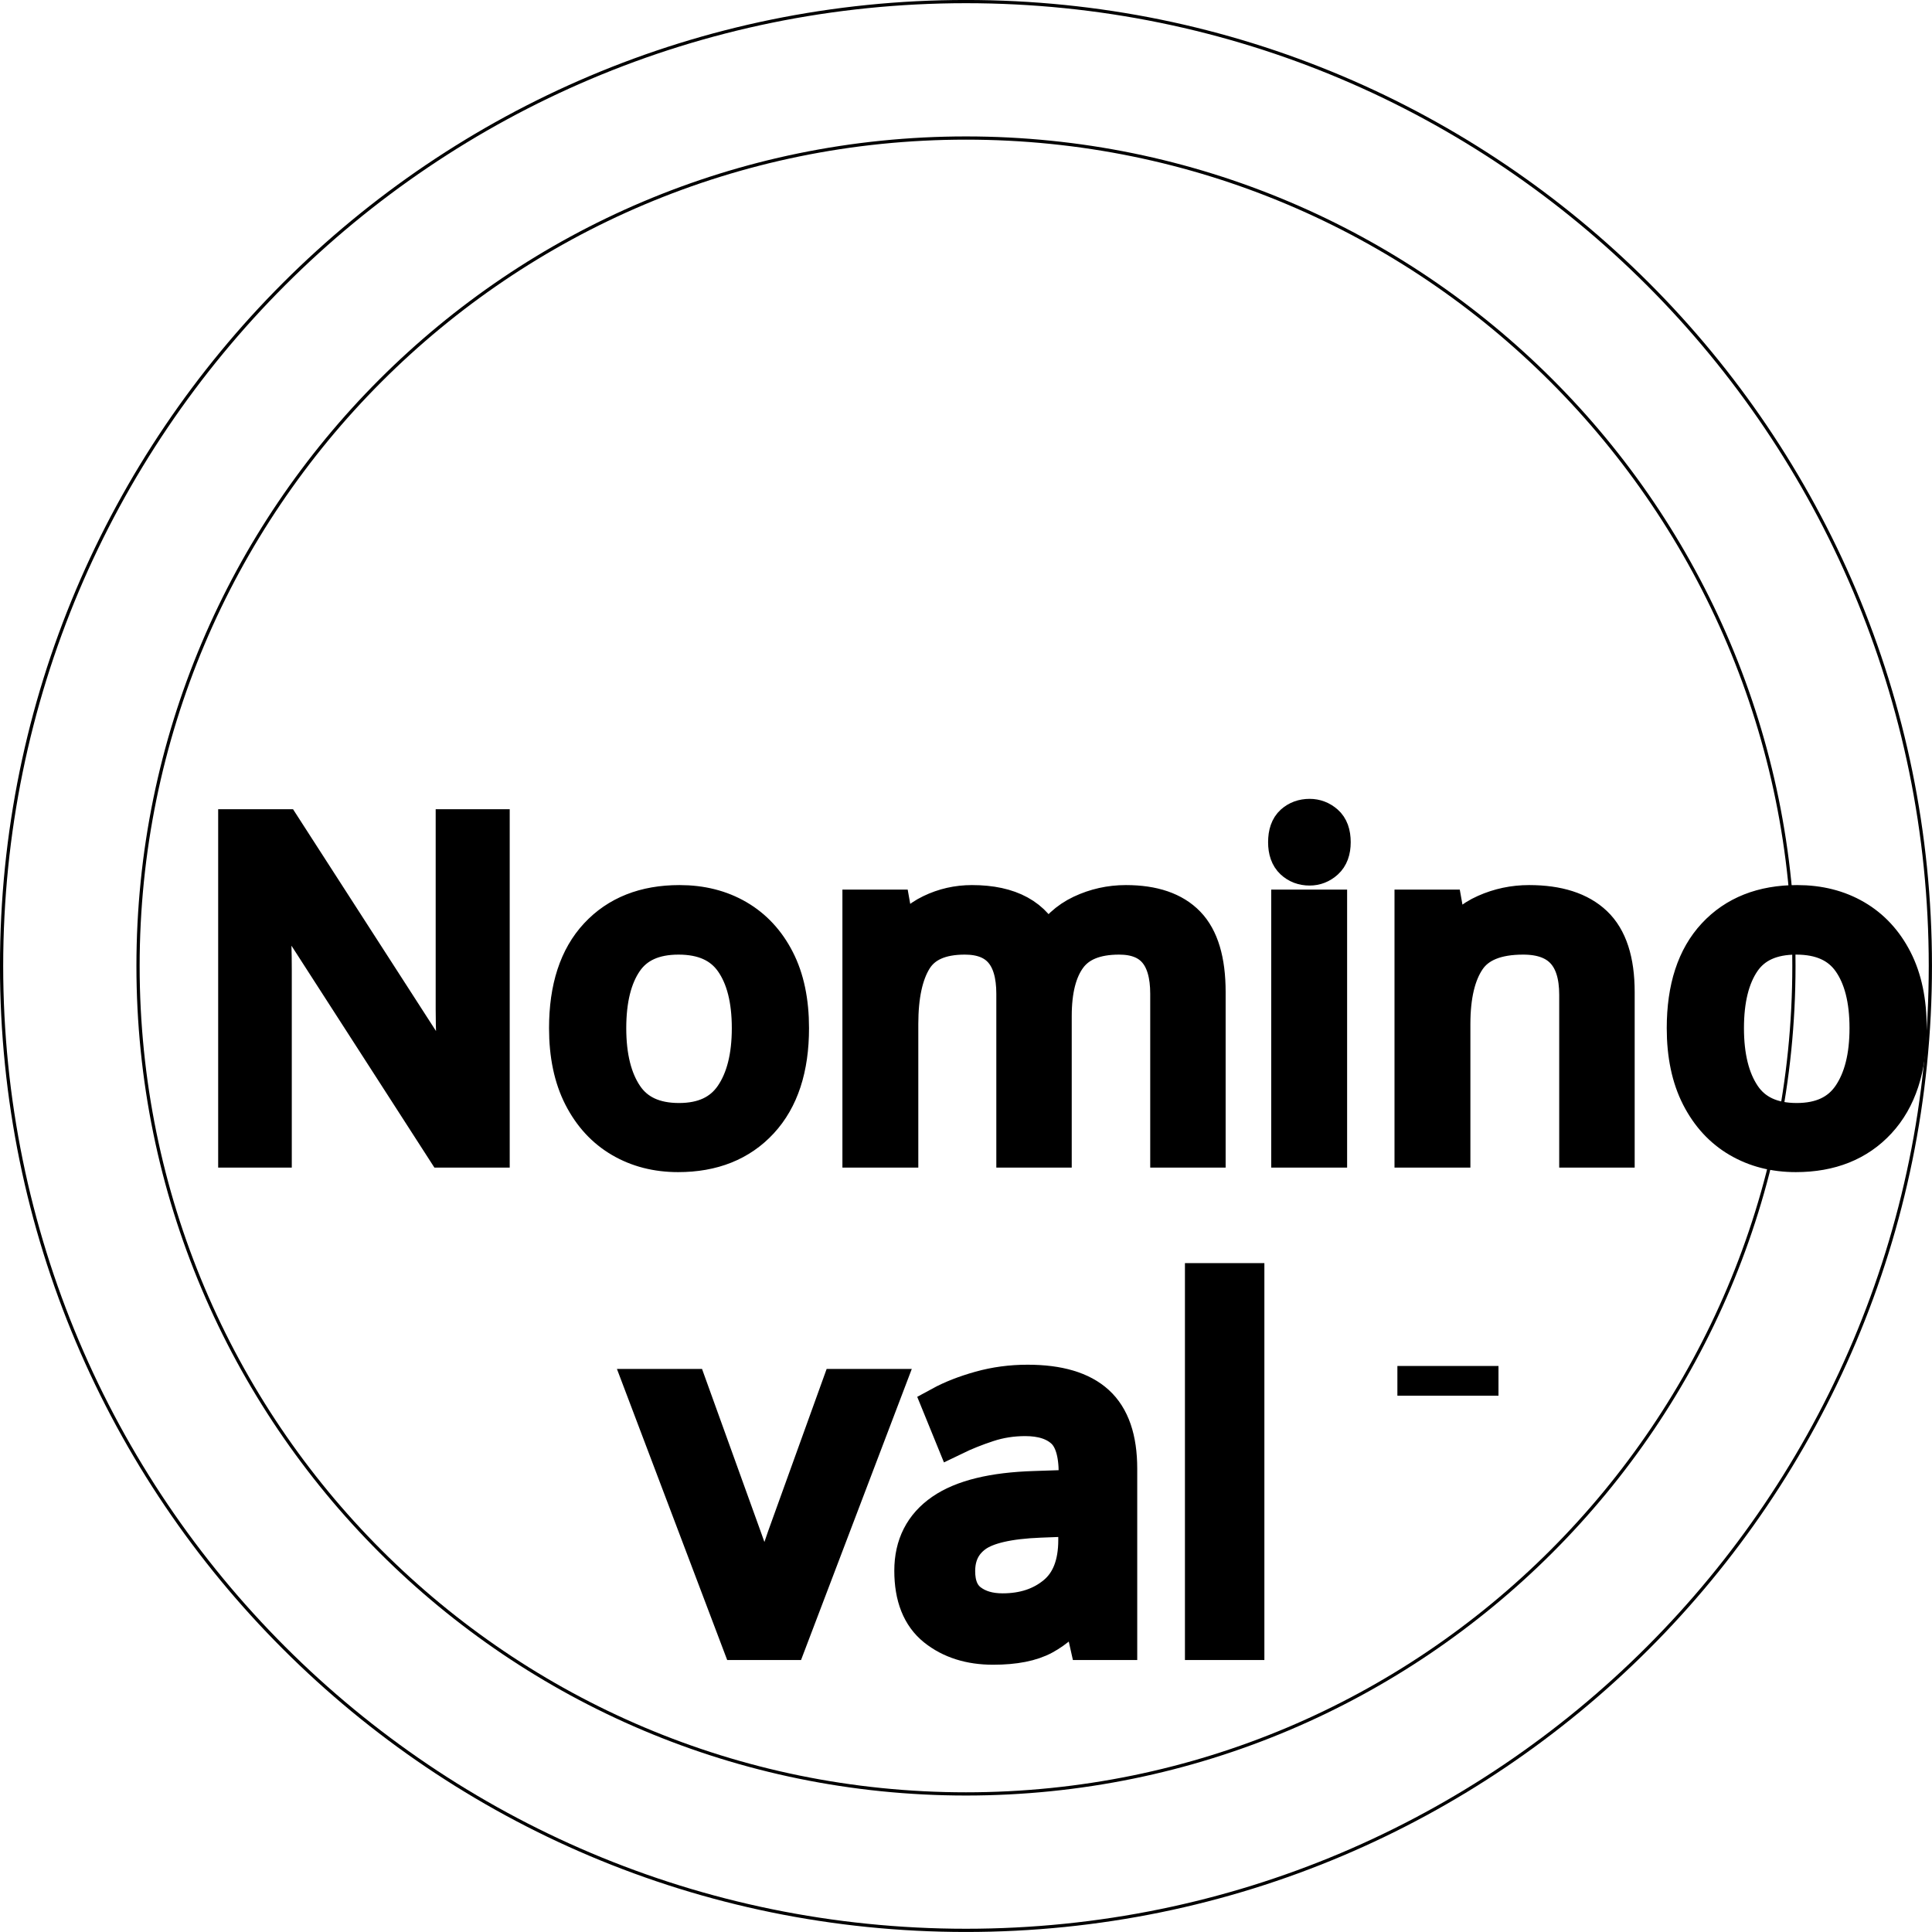
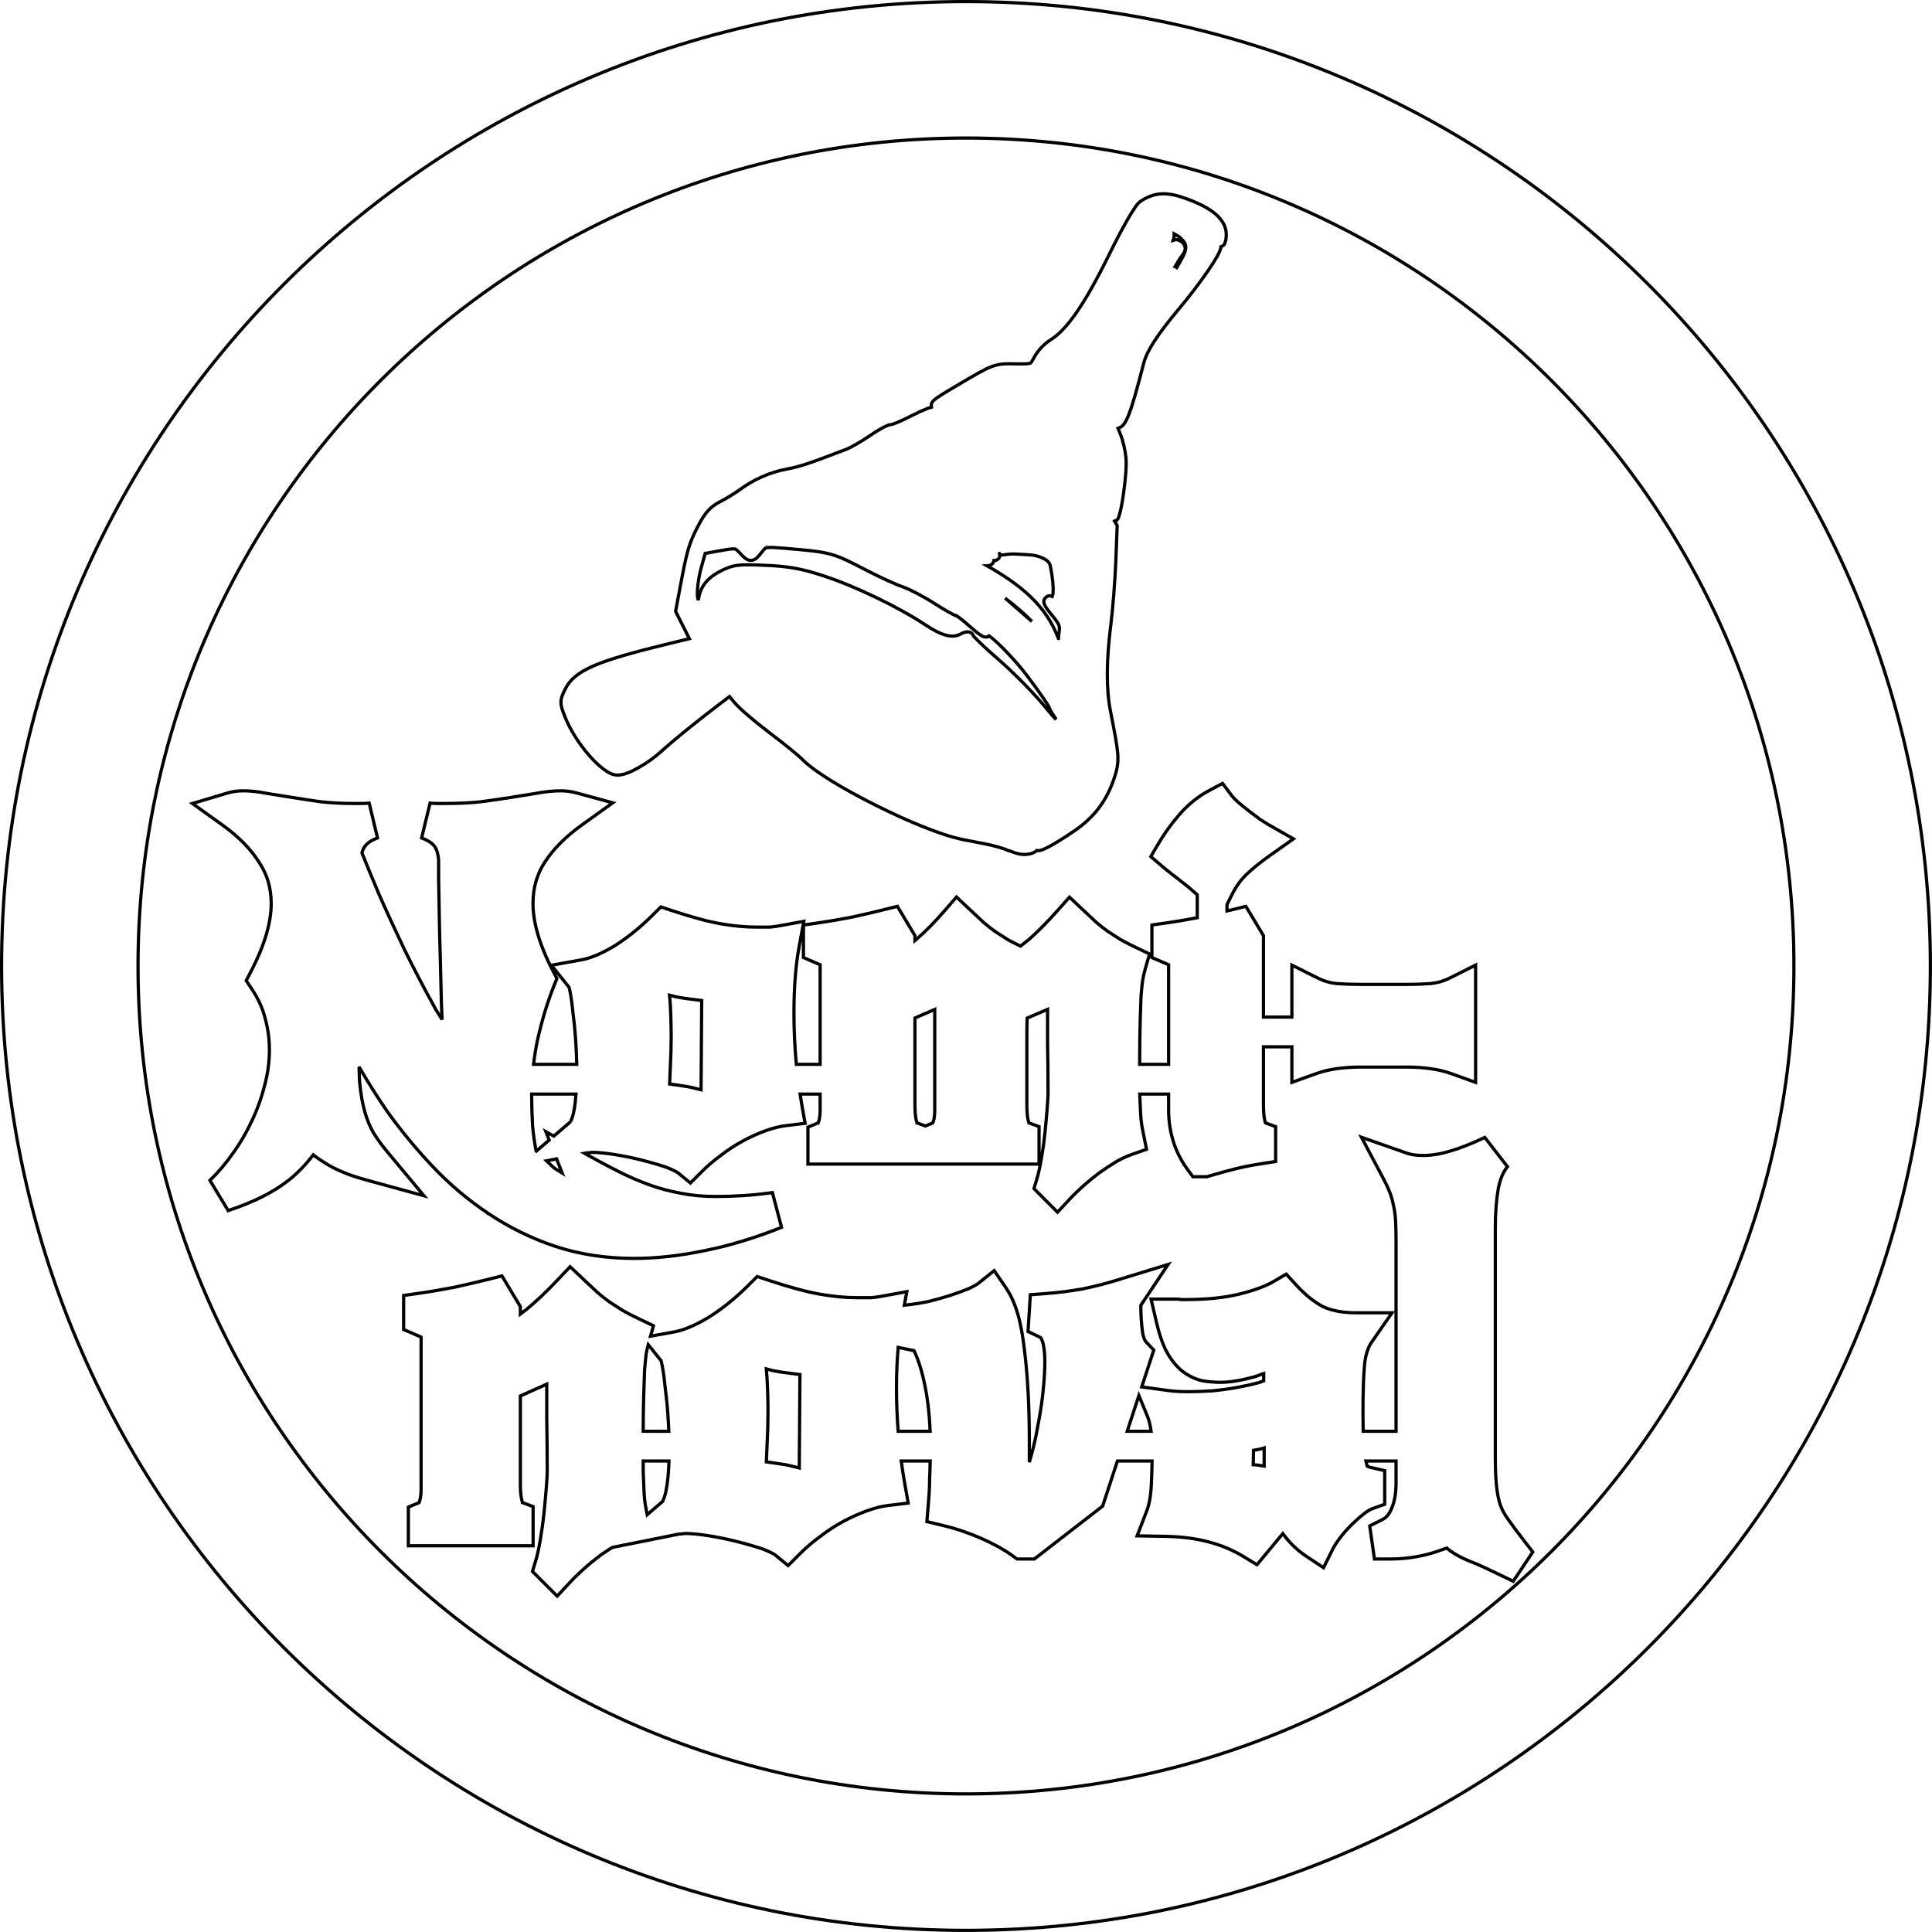
<svg xmlns="http://www.w3.org/2000/svg" version="1.2" viewBox="0 0 113.386 113.386" width="30mm" height="30mm" id="svg1" xml:space="preserve">
  <defs id="defs1">
    <clipPath clipPathUnits="userSpaceOnUse" id="cp1">
      <path d="m 275.5,535.5 c -143.78,0 -260,-116.22 -260,-260 0,-143.78 116.22,-260 260,-260 143.78,0 260,116.22 260,260 0,143.78 -116.22,260 -260,260 z" id="path1" />
+     </clipPath>
+     <clipPath clipPathUnits="userSpaceOnUse" id="cp1-31">
+       <path d="m 275.5,535.5 c -143.78,0 -260,-116.22 -260,-260 0,-143.78 116.22,-260 260,-260 143.78,0 260,116.22 260,260 0,143.78 -116.22,260 -260,260 z" id="path1-9" />
+     </clipPath>
+     <clipPath clipPathUnits="userSpaceOnUse" id="cp1-3">
+       <path d="m 275.5,535.5 c -143.78,0 -260,-116.22 -260,-260 0,-143.78 116.22,-260 260,-260 143.78,0 260,116.22 260,260 0,143.78 -116.22,260 -260,260 z" id="path1-3" />
+     </clipPath>
+     <clipPath clipPathUnits="userSpaceOnUse" id="cp1-8">
+       <path d="m 275.5,535.5 c -143.78,0 -260,-116.22 -260,-260 0,-143.78 116.22,-260 260,-260 143.78,0 260,116.22 260,260 0,143.78 -116.22,260 -260,260 z" id="path1-8" />
    </clipPath>
  </defs>
  <style id="style1">
		tspan { white-space:pre } 
		.s0 { fill: none;stroke: #ff0000;stroke-miterlimit:100 } 
	</style>
  <g id="layer2" style="display:inline" transform="scale(0.1989225)">
    <g id="layer3" transform="scale(5.027084)">
      <path id="path2" style="fill:none;stroke:#000000;stroke-width:0.95" transform="scale(0.1989225)" d="M 569.518,284.993 A 284.525,284.525 0 0 1 284.993,569.518 284.525,284.525 0 0 1 0.468,284.993 284.525,284.525 0 0 1 284.993,0.468 284.525,284.525 0 0 1 569.518,284.993 Z" />
      <path id="path2-9" style="fill:none;stroke:#000000;stroke-width:0.95;stroke-dasharray:none" transform="scale(0.1989225)" d="M 529.262,284.993 A 244.268,244.268 0 0 1 284.993,529.262 244.268,244.268 0 0 1 40.725,284.993 244.268,244.268 0 0 1 284.993,40.725 244.268,244.268 0 0 1 529.262,284.993 Z" />
    </g>
-     <text xml:space="preserve" style="font-size:133.14px;font-family:'Didact Gothic';-inkscape-font-specification:'Didact Gothic';text-align:start;letter-spacing:2.023px;writing-mode:lr-tb;direction:ltr;text-anchor:start;display:inline;fill:#de0000;fill-opacity:0.092;stroke:#000000;stroke-width:10.672;stroke-dasharray:none;stroke-opacity:1" x="56.782" y="339.149" id="text2-2">
-       <tspan x="56.782" y="339.149" style="font-style:normal;font-variant:normal;font-weight:normal;font-stretch:normal;font-size:133.14px;font-family:'New Rocker';-inkscape-font-specification:'New Rocker';letter-spacing:2.023px;fill:#000000;fill-opacity:1;stroke:#000000;stroke-width:10.672;stroke-dasharray:none;stroke-opacity:1" id="tspan1">Nomino</tspan>
-     </text>
-     <text xml:space="preserve" style="font-size:139.377px;font-family:'Didact Gothic';-inkscape-font-specification:'Didact Gothic';text-align:start;letter-spacing:2.118px;writing-mode:lr-tb;direction:ltr;text-anchor:start;display:inline;fill:#de0000;fill-opacity:0.092;stroke:#000000;stroke-width:11.172;stroke-dasharray:none;stroke-opacity:1" x="190.105" y="484.172" id="text2-2-8">
-       <tspan x="190.105" y="484.172" style="font-style:normal;font-variant:normal;font-weight:normal;font-stretch:normal;font-size:139.377px;font-family:'New Rocker';-inkscape-font-specification:'New Rocker';letter-spacing:2.118px;fill:#000000;fill-opacity:1;stroke:#000000;stroke-width:11.172;stroke-dasharray:none;stroke-opacity:1" id="tspan1-2">val</tspan>
-     </text>
-     <path id="path5-3" style="display:inline;stroke-width:15.581" d="m 412.275,403.006 h 29.826 v 8.769 h -29.826 z" />
+     <g id="text2-2" style="opacity:1" />
+     <path id="path4" style="baseline-shift:baseline;display:inline;overflow:visible;opacity:1;fill:none;stroke:#000000;stroke-width:0.95;stroke-dasharray:none;stroke-opacity:1;enable-background:accumulate;stop-color:#000000;stop-opacity:1" d="m 342.813,57.178 c -2.23,0.087 -4.249,0.86 -6.251,2.173 -0.718,0.47 -1.114,1.039 -1.707,1.884 -0.593,0.845 -1.274,1.944 -2.055,3.293 -1.562,2.698 -3.511,6.398 -5.754,10.944 -7.227,14.646 -12.395,21.884 -17.087,24.784 -1.857,1.148 -3.781,3.194 -4.819,5.122 -0.384,0.713 -0.659,1.205 -0.854,1.463 -0.194,0.258 -0.239,0.282 -0.416,0.352 -0.353,0.141 -1.626,0.213 -4.291,0.158 -2.918,-0.06 -4.704,-0.08 -7.037,0.809 -2.333,0.889 -5.106,2.558 -10.66,5.845 -3.432,2.031 -5.247,3.097 -6.301,4.043 -0.264,0.236 -0.497,0.467 -0.705,0.849 -0.157,0.29 -0.13,0.799 -0.059,1.26 -0.406,0.147 -0.716,0.158 -1.206,0.352 -1.385,0.55 -2.996,1.284 -4.548,2.087 -1.474,0.763 -2.957,1.457 -4.128,1.951 -0.586,0.247 -1.096,0.448 -1.468,0.574 -0.256,0.086 -0.506,0.126 -0.542,0.14 l 0.005,0.005 c 0.013,0.002 0.044,0 0.099,0 -0.668,0 -0.955,0.172 -1.396,0.357 -0.44,0.184 -0.929,0.425 -1.468,0.718 -1.079,0.586 -2.346,1.371 -3.595,2.24 -2.322,1.616 -5.663,3.498 -6.906,3.975 -11.022,4.231 -13.705,5.121 -17.534,5.831 -4.959,0.919 -9.868,3.088 -14.011,6.184 -1.197,0.895 -3.86,2.523 -5.655,3.437 -2.931,1.493 -4.561,3.335 -6.649,7.444 -2.608,5.13 -3.099,6.805 -5.231,18.18 l -1.265,6.739 2.561,5.081 1.504,2.977 -6.044,1.468 c -10.553,2.564 -17.4,4.5 -22.038,6.477 -4.638,1.977 -7.184,4.137 -8.55,6.933 -0.733,1.5 -1.235,2.529 -1.251,3.808 -0.016,1.278 0.426,2.378 1.116,4.183 1.5,3.927 4.221,8.117 7.073,11.419 1.426,1.651 2.881,3.075 4.277,4.128 1.396,1.054 2.699,1.825 4.214,1.825 1.872,0 3.909,-0.901 6.224,-2.195 2.315,-1.294 4.785,-3.041 6.906,-4.973 3.525,-3.211 10.284,-8.688 17.426,-14.106 l 2.493,-1.893 1.432,1.734 c 0.8,0.97 2.251,2.307 4.11,3.907 1.859,1.6 4.084,3.4 6.251,5.036 2.125,1.605 4.259,3.272 5.976,4.661 1.717,1.389 3.084,2.578 3.406,2.913 3.674,3.84 12.306,8.966 21.726,13.7 9.421,4.733 19.437,8.907 25.787,10.213 0.714,0.147 3.601,0.705 6.5,1.26 1.399,0.268 2.91,0.635 4.187,0.998 1.277,0.364 2.378,0.77 2.692,0.935 l 0.325,0.172 h 0.325 c 1.326,0.589 2.722,1.027 4.056,1.057 1.465,0.033 2.868,-0.255 3.948,-1.211 0.073,0.011 0.182,0.087 0.244,0.09 0.506,0.03 0.785,-0.076 1.116,-0.185 0.661,-0.218 1.41,-0.577 2.344,-1.08 1.869,-1.006 4.398,-2.579 7.277,-4.544 5.835,-3.983 9.497,-8.786 11.73,-15.402 0.822,-2.435 1.289,-4.197 1.134,-6.902 -0.156,-2.705 -0.852,-6.339 -2.195,-13.162 -1.236,-6.276 -1.225,-14.68 0.113,-25.249 0.603,-4.761 1.263,-13.151 1.482,-18.799 l 0.411,-10.592 -0.79,-1.346 c 0.179,-0.09 0.501,-0.067 0.587,-0.149 0.616,-0.59 0.625,-0.96 0.795,-1.482 0.17,-0.521 0.324,-1.142 0.479,-1.856 0.311,-1.43 0.612,-3.23 0.867,-5.122 0.511,-3.785 0.871,-7.793 0.646,-10.091 -0.217,-2.218 -0.898,-5.13 -1.667,-6.97 -0.309,-0.74 -0.514,-1.236 -0.682,-1.667 0.639,-0.218 1.249,-0.585 1.676,-1.134 0.605,-0.779 1.085,-1.786 1.631,-3.225 1.091,-2.878 2.382,-7.491 4.3,-14.928 0.886,-3.435 3.873,-8.198 10.289,-15.85 3.17,-3.78 6.223,-7.799 8.505,-11.111 1.141,-1.656 2.091,-3.133 2.773,-4.336 0.341,-0.602 0.611,-1.131 0.818,-1.613 0.192,-0.447 0.339,-0.829 0.361,-1.396 0.317,-0.174 0.736,-0.283 0.876,-0.483 0.243,-0.346 0.359,-0.666 0.456,-1.007 0.195,-0.682 0.272,-1.451 0.253,-2.299 -0.049,-2.191 -1.225,-4.201 -3.18,-5.858 -1.955,-1.657 -4.708,-3.077 -8.311,-4.413 -2.882,-1.068 -5.246,-1.627 -7.475,-1.54 z m 3.613,11.838 c 0.632,0.379 1.26,0.631 1.798,1.129 0.759,0.704 1.201,1.287 1.418,1.802 0.217,0.515 0.277,1.001 0.108,1.807 -0.23,1.096 -1.22,2.949 -2.588,5.208 -0.172,-0.115 -0.293,-0.281 -0.461,-0.325 0.323,-0.553 0.67,-1.162 0.949,-1.617 0.523,-0.854 1.062,-1.604 0.998,-1.531 0.621,-0.706 1.198,-1.57 0.953,-2.692 -0.245,-1.122 -1.18,-1.678 -2.046,-2.01 -0.529,-0.203 -0.989,-0.028 -1.432,0.113 0.216,-0.626 0.321,-1.261 0.303,-1.884 z m -51.568,94.276 c -0.024,0.987 1.992,-0.005 4.779,0.167 4.286,0.264 5.416,0.153 7.385,0.937 1.97,0.784 2.66,1.588 2.868,2.62 0.689,3.413 0.924,6.207 0.79,7.855 -0.054,0.666 -0.176,0.948 -0.244,1.125 -0.301,-0.124 -0.523,-0.309 -1.147,-0.176 -0.464,0.099 -1.166,0.714 -1.283,1.287 -0.117,0.573 0.022,0.884 0.126,1.147 0.418,1.055 1.187,1.947 2.588,3.69 1.105,1.375 1.573,2.103 1.739,2.674 0.166,0.571 0.14,1.267 -0.113,2.796 -0.063,0.38 0.022,1.268 -0.095,0.953 l -0.005,-0.013 c -3.636,-9.817 -11.284,-15.904 -21.157,-21.494 0.176,-0.018 0.452,0.068 0.632,0.027 0.265,-0.059 0.573,-0.157 0.881,-0.402 0.308,-0.245 0.562,-0.662 0.646,-1.03 0.001,-0.006 -1.4e-4,-0.018 0,-0.023 v -0.005 -0.005 c -0.002,-0.009 -0.006,-0.024 -0.008,-0.032 l -0.005,-0.005 v -0.005 -0.005 c 0,-0.004 -9.2e-4,-0.013 0,-0.018 0.11,0.014 0.179,0.049 0.366,0.027 0.346,-0.041 1.097,-0.425 1.305,-1.052 0.187,-0.562 -0.044,-1.271 -0.05,-1.043 z m 1.676,13.162 c 2.927,2.255 5.663,4.557 7.909,6.893 -2.52,-2.2 -5.59,-4.874 -7.909,-6.893 z m -69.569,-14.946 c 0.888,-0.019 2.41,0.075 4.806,0.28 13.503,1.154 13.745,1.208 23.84,6.446 3.899,2.023 8.616,4.195 10.868,4.96 1.703,0.578 5.955,2.765 8.934,4.675 1.557,0.998 3.049,1.907 4.223,2.575 0.587,0.334 1.095,0.605 1.509,0.809 0.207,0.102 0.387,0.185 0.569,0.257 0.139,0.055 0.21,0.131 0.483,0.163 0.036,0.021 0.08,0.047 0.126,0.077 0.237,0.151 0.593,0.406 1.012,0.727 0.838,0.643 1.935,1.555 3.049,2.557 1.177,1.059 2.17,1.854 2.959,2.353 0.394,0.25 0.594,0.476 1.351,0.556 0.189,0.02 0.449,0.034 0.786,-0.099 0.113,-0.044 0.173,-0.195 0.285,-0.28 0.06,0.043 0.081,0.053 0.145,0.099 2.498,1.803 7.792,7.294 11.026,11.577 1.919,2.542 3.62,4.887 4.829,6.64 0.604,0.877 1.085,1.609 1.4,2.123 0.151,0.247 0.265,0.447 0.325,0.565 0.026,0.174 0.074,0.255 0.108,0.348 0.05,0.135 0.101,0.245 0.158,0.361 0.114,0.233 0.25,0.482 0.416,0.759 0.258,0.432 0.618,0.957 0.976,1.477 v 0.027 l 0.271,0.388 c 0.079,0.111 0.053,0.241 0.126,0.37 -0.823,-0.952 -1.163,-1.25 -2.602,-3.031 -3.394,-4.2 -9.667,-10.631 -14.156,-14.517 -2.179,-1.887 -4.162,-3.69 -5.583,-5.054 -0.71,-0.682 -1.285,-1.257 -1.653,-1.658 -0.162,-0.177 -0.282,-0.319 -0.348,-0.402 0.038,0.051 0.089,0.163 0.104,0.425 -0.015,-0.135 -0.051,-0.279 -0.104,-0.425 -0.002,-0.002 -0.002,-0.006 -0.005,-0.008 -0.13,-0.351 -0.366,-0.701 -0.664,-0.899 -0.467,-0.31 -0.888,-0.325 -1.22,-0.307 -0.663,0.036 -1.172,0.254 -1.744,0.56 -1.305,0.698 -2.494,0.873 -4.151,0.501 -1.657,-0.372 -3.757,-1.38 -6.432,-3.148 -8.062,-5.33 -20.635,-11.375 -30.033,-14.449 -6.513,-2.131 -10.197,-2.796 -17.146,-3.099 -3.901,-0.17 -6.198,-0.233 -8.067,-0.013 -1.869,0.219 -3.255,0.766 -4.941,1.608 -2.641,1.319 -4.587,2.934 -5.714,5.14 -0.553,1.082 -0.886,2.276 -1.061,3.586 -0.048,-0.311 -0.233,-0.823 -0.257,-1.084 -0.158,-1.691 0.285,-5.54 1.071,-8.374 l 1.211,-4.372 4.341,-0.79 c 2.545,-0.464 3.84,-0.615 4.323,-0.547 0.241,0.034 0.303,0.059 0.501,0.203 0.198,0.144 0.506,0.444 0.949,0.912 0.58,0.614 1.032,1.096 1.513,1.495 0.481,0.399 1.107,0.811 1.938,0.781 0.831,-0.03 1.427,-0.493 1.87,-0.93 0.443,-0.437 0.845,-0.95 1.36,-1.603 0.401,-0.51 0.674,-0.823 0.854,-0.971 0.18,-0.148 0.254,-0.195 0.583,-0.257 0.164,-0.031 0.39,-0.052 0.687,-0.059 z m 55.119,20.105 h 0.005 0.005 c 0.012,0.006 0.046,0.021 0.095,0.05 -0.048,-0.008 -0.08,-0.022 -0.095,-0.032 l -0.005,-0.005 h -0.005 v -0.005 -0.005 z m 0.19,0.063 c 0.071,0.006 0.141,0.008 0.239,0.008 -0.106,0 -0.178,-0.002 -0.239,-0.008 z" />
+     <g id="text2-2-8" style="opacity:1" />
+     <path id="path7" style="display:inline;opacity:1;font-size:133.14px;font-family:'New Rocker';-inkscape-font-specification:'New Rocker';letter-spacing:2.023px;baseline-shift:baseline;white-space:pre;overflow:visible;enable-background:accumulate;stop-color:#000000;stop-opacity:1;fill:none;fill-opacity:0.092;stroke:#000000;stroke-opacity:1;stroke-width:0.95;stroke-dasharray:none" d="M 360.693 231.128 L 356.648 233.278 C 353.347 235.039 350.393 237.489 347.802 240.495 L 347.792 240.505 C 345.474 243.208 343.467 245.997 341.783 248.87 L 339.525 252.719 L 342.912 255.615 C 343.66 256.257 344.593 257.013 345.789 257.933 C 346.927 258.808 348.114 259.726 349.343 260.692 C 350.489 261.592 351.539 262.476 352.495 263.352 L 352.662 263.51 L 352.848 263.657 C 352.983 263.761 353.11 263.864 353.231 263.961 L 353.231 270.765 C 350.07 271.369 347.138 271.862 344.434 272.248 L 339.849 272.906 L 339.849 282.499 L 344.777 284.629 L 344.777 314.016 L 336.245 314.016 L 336.245 312.946 C 336.245 308.364 336.296 304.548 336.383 301.517 C 336.469 298.478 336.552 295.936 336.638 293.859 C 336.802 291.905 336.967 290.346 337.119 289.185 C 337.353 287.957 337.61 286.819 337.904 285.788 L 339.151 281.448 L 335.067 279.504 C 333.316 278.67 331.815 277.892 330.541 277.177 C 329.246 276.366 327.993 275.549 326.78 274.742 C 325.706 273.973 324.618 273.128 323.52 272.189 C 322.314 271.069 320.986 269.824 319.524 268.448 L 315.528 264.688 L 311.876 268.792 C 309.145 271.863 306.528 274.516 304.04 276.755 C 303.166 277.541 302.037 278.348 301.085 279.141 C 299.666 278.45 298.333 277.781 297.256 277.177 C 295.961 276.366 294.698 275.549 293.485 274.742 C 292.412 273.973 291.333 273.128 290.236 272.189 C 289.029 271.069 287.701 269.824 286.239 268.448 L 282.194 264.648 L 278.551 268.841 C 275.76 272.055 273.043 274.804 270.422 277.098 C 270.282 277.22 270.082 277.35 269.941 277.471 L 269.941 276.048 L 264.756 267.398 L 260.917 268.36 C 258.163 269.049 254.988 269.786 251.423 270.569 C 247.878 271.26 244.611 271.821 241.624 272.248 L 237.039 272.906 L 237.039 282.499 L 241.968 284.629 L 241.968 314.016 L 234.947 314.016 C 234.476 309.042 234.24 303.983 234.24 298.837 C 234.24 291.268 234.756 284.772 235.743 279.425 L 237.147 271.826 L 229.547 273.21 C 228.795 273.347 227.985 273.449 227.132 273.524 L 223.047 273.524 C 219.951 273.524 216.472 273.209 212.64 272.543 C 208.964 271.903 204.062 270.593 198.099 268.605 L 194.976 267.565 L 192.639 269.892 C 188.909 273.622 185.106 276.681 181.24 279.101 C 177.378 281.431 174.078 282.735 171.51 283.196 L 162.683 284.776 L 167.887 291.286 C 167.979 291.609 168.122 292.181 168.27 292.995 C 168.588 294.744 168.878 296.967 169.134 299.612 L 169.144 299.701 L 169.154 299.779 C 169.49 302.39 169.748 305.2 169.919 308.194 L 169.919 308.203 C 170.04 310.258 170.12 312.196 170.155 314.016 L 157.411 314.016 C 157.695 311.598 158.093 309.176 158.599 306.75 C 159.873 301.065 161.476 295.795 163.4 290.942 L 164.303 288.674 L 163.174 286.514 C 159.09 278.68 157.253 272.003 157.253 266.612 C 157.253 261.928 158.382 258.035 160.67 254.457 C 163.169 250.599 166.783 246.892 171.667 243.391 L 180.788 236.852 L 169.968 233.907 C 168.517 233.511 167.011 233.318 165.501 233.318 C 163.144 233.318 160.68 233.577 158.098 234.074 C 155.916 234.423 153.491 234.818 150.803 235.252 C 148.137 235.682 145.144 236.113 141.848 236.548 C 138.803 236.875 135.369 237.049 131.549 237.049 L 128.888 237.049 C 128.287 237.049 127.615 237.014 126.885 236.941 L 124.391 247.211 C 128.04 248.658 129.083 250.059 129.408 253.75 L 129.408 259.219 L 129.408 259.288 C 129.496 262.987 129.585 267.94 129.673 274.143 L 129.673 274.182 L 129.673 274.222 C 129.85 280.42 130.036 287.558 130.213 295.626 L 130.213 295.646 L 130.213 295.675 C 130.267 297.317 130.368 299.149 130.429 300.82 C 129.752 299.654 129.014 298.612 128.348 297.423 C 125.119 291.576 122.113 285.823 119.325 280.162 L 119.315 280.132 C 116.589 274.416 114.084 268.978 111.804 263.804 L 111.804 263.794 C 109.852 259.188 108.236 255.248 106.776 251.629 C 107.347 249.499 108.471 248.352 111.381 247.221 L 108.917 236.941 C 108.204 237.012 107.496 237.049 106.786 237.049 L 104.253 237.049 C 100.801 237.049 97.596 236.876 94.631 236.548 C 91.61 236.116 88.759 235.682 86.089 235.252 L 86.069 235.252 C 83.485 234.821 81.074 234.432 78.813 234.083 L 78.705 234.064 C 76.256 233.579 73.963 233.318 71.773 233.318 C 70.209 233.318 68.675 233.497 67.178 233.946 L 56.771 237.058 L 65.598 243.391 C 70.476 246.888 74.036 250.571 76.437 254.398 L 76.467 254.457 L 76.506 254.506 C 78.867 258.084 80.011 261.952 80.011 266.612 C 80.011 272.003 78.175 278.68 74.091 286.514 L 72.637 289.313 L 74.385 291.944 C 76.212 294.684 77.454 297.44 78.185 300.29 L 78.195 300.349 L 78.214 300.417 C 79.055 303.397 79.481 306.493 79.481 309.755 C 79.481 313.275 79.021 316.732 78.077 320.192 L 78.057 320.251 L 78.047 320.3 C 77.159 323.855 75.905 327.339 74.277 330.757 L 74.267 330.776 L 74.248 330.806 C 72.701 334.143 70.885 337.256 68.779 340.173 L 68.759 340.202 L 68.739 340.231 C 66.61 343.262 64.337 345.932 61.935 348.253 L 67.316 357.159 C 74.467 354.806 80.371 351.934 85.028 348.312 C 87.879 346.095 90.278 343.489 92.441 340.713 C 92.67 340.887 92.978 341.147 93.197 341.311 L 93.266 341.361 L 93.325 341.4 C 94.982 342.569 96.576 343.577 98.146 344.414 L 98.215 344.444 L 98.274 344.483 C 99.853 345.272 101.443 345.963 103.045 346.564 L 103.094 346.584 L 103.144 346.604 C 104.807 347.191 106.659 347.753 108.711 348.312 L 125.068 352.78 L 114.209 339.75 C 112.594 337.813 111.263 335.959 110.183 334.193 C 109.2 332.502 108.342 330.478 107.65 328.096 C 106.972 325.761 106.44 322.833 106.109 319.357 C 105.994 318.156 106.009 316.196 105.932 314.762 C 108.553 319.24 111.327 323.696 114.386 328.106 L 114.415 328.145 L 114.445 328.184 C 118.488 333.79 122.894 339.117 127.67 344.169 C 132.641 349.421 138.102 354.032 144.028 357.983 L 144.028 357.993 L 144.038 357.993 C 150.107 362.069 156.666 365.3 163.665 367.664 L 163.675 367.664 L 163.685 367.664 C 170.936 370.081 178.756 371.268 187.072 371.268 C 193.596 371.268 200.424 370.518 207.554 369.039 C 214.857 367.632 222.52 365.312 230.578 362.107 L 227.878 351.857 C 224.807 352.283 221.878 352.582 219.1 352.75 L 219.091 352.75 C 216.354 352.921 213.711 353.005 211.167 353.005 C 207.489 353.005 204.07 352.688 200.897 352.053 L 200.848 352.033 L 200.789 352.023 C 197.612 351.453 194.581 350.647 191.677 349.598 C 188.676 348.515 185.76 347.263 182.929 345.848 C 179.986 344.376 177.04 342.822 174.092 341.174 L 172.443 340.251 L 172.963 340.143 C 173.071 340.121 173.16 340.114 173.248 340.114 L 173.69 340.114 L 174.122 340.045 C 174.37 340.004 174.612 339.986 174.848 339.986 C 176.289 339.986 178.409 340.169 181.073 340.585 C 183.753 341.004 186.436 341.543 189.124 342.215 C 191.811 342.887 194.267 343.598 196.488 344.336 C 198.556 345.112 199.885 345.909 199.954 345.965 L 203.695 349.019 L 207.112 345.612 C 208.766 343.958 210.644 342.358 212.748 340.821 L 212.797 340.781 L 212.846 340.742 C 214.931 339.138 217.085 337.739 219.307 336.55 C 221.574 335.335 223.812 334.338 226.032 333.545 C 228.203 332.77 230.177 332.303 231.933 332.092 L 237.53 331.414 L 236.548 325.867 C 236.367 324.843 236.197 323.815 236.037 322.784 L 241.968 322.784 L 241.968 327.585 C 241.968 329.562 241.62 330.754 241.467 331.061 L 241.428 331.13 L 241.398 331.189 C 241.369 331.25 241.361 331.276 241.359 331.287 L 241.359 331.297 L 241.359 331.306 L 238.364 332.553 L 238.364 343.442 L 272.189 343.442 L 273.534 343.442 L 306.554 343.442 L 306.554 332.396 L 303.559 331.287 L 303.549 331.277 L 303.549 331.267 L 303.549 331.257 L 303.559 331.257 L 303.559 331.248 L 303.549 331.238 C 303.546 331.224 303.543 331.204 303.53 331.169 C 303.277 330.486 302.96 328.812 302.96 326.397 L 302.96 314.271 L 302.96 304.561 C 302.96 302.805 303.012 301.729 303.039 300.378 L 309.067 297.796 L 309.067 307.536 L 309.067 307.585 C 309.156 312.613 309.205 317.638 309.205 322.666 C 309.205 323.319 309.122 324.878 308.95 327.035 C 308.775 329.212 308.555 331.618 308.292 334.252 C 308.038 336.699 307.703 339.145 307.28 341.596 L 307.28 341.606 L 307.271 341.626 C 306.852 344.137 306.404 346.162 305.965 347.625 L 305.052 350.678 L 312.003 357.64 L 315.774 353.594 C 316.884 352.405 318.189 351.141 319.681 349.814 C 321.151 348.508 322.71 347.24 324.355 346.005 C 326.074 344.779 327.738 343.691 329.343 342.725 C 330.946 341.812 332.454 341.11 333.869 340.614 L 338.258 339.083 L 337.345 334.527 C 337.178 333.693 337.012 332.819 336.844 331.896 C 336.715 331.115 336.591 329.949 336.51 328.488 C 336.428 327.016 336.339 325.096 336.255 322.784 L 344.777 322.784 L 344.777 327.458 C 344.777 333.936 346.646 339.999 350.345 345.003 L 351.945 347.173 L 356.088 347.173 L 356.835 346.947 C 359.424 346.17 361.918 345.485 364.316 344.885 C 366.628 344.308 369.138 343.805 371.837 343.383 L 376.354 342.676 L 376.354 332.396 L 373.349 331.287 L 373.339 331.277 L 373.339 331.267 L 373.349 331.257 L 373.349 331.248 L 373.349 331.238 L 373.349 331.228 C 373.344 331.215 373.329 331.195 373.32 331.169 C 373.067 330.486 372.76 328.812 372.76 326.397 L 372.76 308.842 L 381.145 308.842 L 381.145 319.338 L 388.293 316.765 C 390.151 316.096 392.142 315.609 394.292 315.302 C 396.612 314.983 398.984 314.821 401.401 314.821 L 415.108 314.821 C 417.533 314.821 419.857 314.985 422.079 315.302 L 422.088 315.302 L 422.098 315.302 C 424.341 315.612 426.378 316.104 428.215 316.765 L 435.353 319.338 L 435.353 284.737 L 427.636 288.596 C 425.931 289.449 424.122 289.977 422.088 290.186 C 419.672 290.351 417.301 290.432 414.98 290.432 L 401.528 290.432 C 399.214 290.432 396.804 290.35 394.302 290.186 C 392.373 289.98 390.6 289.459 388.872 288.596 L 381.145 284.737 L 381.145 300.074 L 372.76 300.074 L 372.76 276.048 L 367.566 267.398 L 363.727 268.36 C 363.222 268.486 362.605 268.625 361.999 268.762 L 361.999 266.887 L 363.403 264.069 C 364.687 261.501 366.121 259.547 367.645 258.09 L 367.645 258.08 C 369.536 256.268 371.908 254.344 374.753 252.336 L 381.607 247.495 L 374.321 243.342 C 373.89 243.096 373.016 242.551 371.906 241.84 C 370.823 241.01 369.671 240.145 368.45 239.248 L 368.44 239.248 C 367.285 238.341 366.18 237.431 365.112 236.528 C 364.241 235.723 363.639 235.055 363.433 234.781 L 360.693 231.128 z M 197.519 293.593 C 198.11 293.741 198.599 293.902 199.228 294.045 L 199.287 294.065 L 199.336 294.075 C 201.845 294.588 204.451 294.846 207.024 295.184 L 206.837 321.537 C 205.502 321.246 204.298 320.843 202.9 320.604 C 200.963 320.274 199.335 320.077 197.558 319.819 C 197.625 318.243 197.71 316.683 197.755 315.086 C 197.931 311.789 198.02 308.806 198.02 306.151 C 198.02 302.771 197.928 299.433 197.745 296.136 L 197.755 296.146 C 197.711 295.342 197.578 294.42 197.519 293.593 z M 275.783 297.815 L 275.783 327.585 C 275.783 329.562 275.435 330.754 275.282 331.061 L 275.252 331.13 L 275.213 331.189 C 275.184 331.25 275.176 331.276 275.174 331.287 L 275.174 331.297 L 275.174 331.306 L 273.024 332.21 L 270.54 331.287 L 270.54 331.277 L 270.53 331.277 L 270.53 331.267 L 270.54 331.267 L 270.54 331.257 L 270.54 331.248 L 270.54 331.238 L 270.54 331.228 C 270.534 331.215 270.52 331.195 270.51 331.169 C 270.257 330.486 269.941 328.812 269.941 326.397 L 269.941 300.339 L 275.783 297.815 z M 156.861 322.784 L 169.949 322.784 C 169.805 324.676 169.6 326.3 169.34 327.634 L 169.33 327.693 L 169.32 327.752 C 168.982 329.725 168.385 330.739 168.339 330.914 L 168.339 330.923 L 168.339 330.933 L 168.348 330.933 L 168.358 330.923 C 168.367 330.918 168.383 330.913 168.397 330.904 L 163.39 335.195 L 161.053 333.879 L 162.025 336.363 L 158.235 339.613 C 158.2 339.577 158.182 339.561 158.147 339.525 C 157.713 337.042 157.324 334.548 157.116 332.004 C 156.946 328.751 156.861 325.883 156.861 323.461 C 156.861 323.235 156.859 323.01 156.861 322.784 z M 401.676 335.528 L 408.343 348.126 C 409.08 349.518 409.676 350.837 410.139 352.073 C 410.576 353.237 410.901 354.429 411.121 355.676 L 411.151 355.833 L 411.19 355.99 C 411.474 357.195 411.661 358.577 411.74 360.143 C 411.827 361.886 411.877 363.894 411.877 366.143 L 411.877 422.275 L 402.177 422.275 C 402.14 420.67 402.118 418.869 402.118 416.875 C 402.118 410.228 402.308 405.222 402.638 402.059 C 403.025 399.191 403.79 397.256 404.602 396.089 L 410.699 387.311 L 400.016 387.311 C 395.935 387.311 392.761 386.631 390.345 385.505 C 387.832 384.196 385.213 382.158 382.53 379.231 L 379.476 375.902 L 375.588 378.18 C 373.614 379.337 370.282 380.636 365.769 381.764 C 361.526 382.825 356.188 383.413 349.834 383.413 L 348.489 383.413 C 347.73 383.261 347.17 383.276 346.633 383.276 L 339.593 383.276 L 341.194 390.129 C 341.905 393.178 342.732 395.795 343.815 398.082 L 343.864 398.18 L 343.913 398.288 C 345.065 400.476 346.429 402.401 348.155 403.983 L 348.253 404.071 L 348.351 404.16 C 350.006 405.538 351.939 406.6 354.017 407.194 L 354.233 407.253 L 354.458 407.302 C 356.25 407.66 358.108 407.822 360.016 407.822 C 363.022 407.822 366.24 407.25 369.972 406.241 C 370.959 405.974 371.861 405.533 372.829 405.23 L 372.829 407.38 C 372.348 407.553 372.104 407.709 371.543 407.881 C 369.7 408.381 367.613 408.851 365.269 409.285 C 362.95 409.714 360.474 410.062 357.856 410.326 C 355.319 410.499 352.83 410.591 350.394 410.591 C 348.193 410.591 346.216 410.467 344.463 410.228 L 336.844 409.177 L 340.398 398.328 L 338.14 395.922 C 337.842 395.603 337.343 394.783 337.08 392.957 C 336.747 390.542 336.579 387.965 336.579 385.23 L 336.579 385.112 L 344.62 373.055 L 329.627 377.66 C 326.201 378.714 322.734 379.596 319.22 380.301 C 315.701 380.914 312.234 381.354 308.822 381.617 L 303.981 381.99 L 303.304 392.849 L 306.731 394.469 C 306.993 394.592 307.076 394.562 307.408 395.392 L 307.457 395.5 L 307.506 395.608 C 307.771 396.195 308.262 398.378 308.262 401.676 C 308.262 404.114 308.089 407.107 307.732 410.591 C 307.38 413.935 306.852 417.377 306.142 420.93 L 306.132 420.999 L 306.122 421.067 C 305.507 424.583 304.713 427.949 303.756 431.171 L 303.746 431.22 L 303.726 431.269 C 303.712 431.319 303.701 431.337 303.687 431.387 C 303.687 431.337 303.687 431.279 303.687 431.23 L 303.687 425.23 C 303.687 415.043 303.217 406.117 302.253 398.387 C 301.365 390.506 299.881 384.456 296.716 379.839 L 293.319 374.881 L 288.615 378.642 C 288.315 378.882 287.258 379.53 285.719 380.232 C 284.032 380.904 282.155 381.586 280.093 382.274 C 278.114 382.875 276.095 383.443 274.025 383.963 C 271.952 384.393 270.205 384.681 268.88 384.837 L 266.799 385.082 L 267.545 381.077 L 259.582 382.53 C 258.797 382.672 257.948 382.775 257.059 382.854 L 252.778 382.854 C 249.536 382.854 245.901 382.52 241.889 381.823 C 238.041 381.153 232.913 379.78 226.67 377.699 L 223.391 376.609 L 220.956 379.054 C 217.048 382.962 213.058 386.161 209.007 388.696 C 204.97 391.129 201.511 392.495 198.825 392.977 L 191.923 394.214 L 192.797 391.14 L 188.525 389.108 C 186.701 388.239 185.133 387.428 183.803 386.683 C 182.444 385.832 181.129 384.987 179.856 384.14 C 178.726 383.331 177.584 382.438 176.429 381.45 C 175.168 380.278 173.784 378.98 172.256 377.542 L 168.201 373.722 L 164.372 377.768 C 161.16 381.158 158.072 384.068 155.123 386.496 C 154.659 386.878 154.007 387.271 153.522 387.655 L 153.522 385.495 L 148.093 376.442 L 144.077 377.444 C 141.195 378.164 137.869 378.942 134.141 379.761 C 130.428 380.485 126.999 381.071 123.87 381.518 L 119.079 382.206 L 119.079 392.25 L 124.234 394.479 L 124.234 439.448 C 124.234 441.517 123.864 442.769 123.704 443.09 L 123.674 443.149 L 123.645 443.218 C 123.622 443.266 123.61 443.302 123.605 443.316 L 123.605 443.326 L 123.605 443.336 L 123.596 443.346 L 120.473 444.642 L 120.473 456.051 L 157.283 456.051 L 157.283 444.485 L 154.141 443.316 L 154.141 443.306 L 154.141 443.296 L 154.141 443.287 L 154.141 443.277 L 154.141 443.267 C 154.137 443.253 154.135 443.224 154.121 443.188 C 153.857 442.473 153.522 440.729 153.522 438.201 L 153.522 411.848 L 161.309 408.372 L 161.309 418.456 L 161.309 418.505 C 161.401 423.768 161.446 429.029 161.446 434.293 C 161.446 434.976 161.361 436.61 161.181 438.868 C 160.999 441.147 160.769 443.662 160.494 446.419 C 160.228 448.981 159.875 451.541 159.433 454.107 L 159.433 454.126 L 159.433 454.146 C 158.995 456.775 158.518 458.899 158.059 460.43 L 157.096 463.621 L 164.382 470.906 L 168.329 466.674 C 169.491 465.429 170.851 464.106 172.413 462.718 C 173.952 461.349 175.59 460.025 177.313 458.731 C 178.459 457.914 179.543 457.248 180.641 456.542 L 200.347 452.595 C 200.46 452.572 200.559 452.565 200.651 452.565 L 201.113 452.565 L 201.564 452.487 C 201.824 452.443 202.073 452.428 202.32 452.428 C 203.828 452.428 206.061 452.62 208.85 453.056 C 211.655 453.494 214.46 454.061 217.274 454.765 C 220.086 455.467 222.647 456.212 224.972 456.983 C 227.139 457.796 228.542 458.633 228.614 458.692 L 232.522 461.893 L 236.096 458.319 C 237.828 456.587 239.794 454.911 241.997 453.302 L 242.046 453.262 L 242.105 453.213 C 244.288 451.534 246.535 450.08 248.86 448.834 C 251.234 447.562 253.586 446.522 255.91 445.692 C 258.182 444.881 260.247 444.381 262.086 444.161 L 267.947 443.454 L 266.917 437.641 C 266.531 435.458 266.189 433.258 265.895 431.043 L 274.438 431.043 C 274.428 431.215 274.419 431.392 274.408 431.573 L 274.398 431.75 L 274.398 431.927 C 274.398 433.196 274.358 434.577 274.271 436.06 L 274.261 436.217 L 274.261 436.384 C 274.261 437.747 274.218 439.106 274.133 440.469 C 274.042 441.838 273.948 443.064 273.858 444.141 L 273.456 448.922 L 278.129 450.042 C 282.079 450.986 285.881 452.272 289.568 453.9 C 293.292 455.546 296.311 457.237 298.591 458.888 L 300.054 459.949 L 305.17 459.949 L 325.317 444.347 L 329.677 431.043 L 339.898 431.043 C 339.86 433.474 339.784 435.906 339.662 438.338 C 339.497 441.545 338.994 444.015 338.356 445.673 L 335.489 453.125 L 343.472 453.262 C 348.501 453.349 352.84 453.911 356.481 454.882 L 356.501 454.882 L 356.511 454.892 C 360.305 455.882 363.687 457.301 366.732 459.144 L 370.846 461.637 L 378.475 452.457 C 378.483 452.468 378.498 452.494 378.504 452.506 C 378.507 452.512 378.51 452.52 378.514 452.526 C 380.425 455.111 382.663 457.318 385.21 459.016 L 390.473 462.521 L 393.301 456.866 C 393.636 456.195 394.303 455.12 395.284 453.812 C 396.231 452.549 397.306 451.309 398.524 450.091 C 399.786 448.829 401.029 447.716 402.245 446.743 L 402.265 446.723 L 402.285 446.713 C 403.424 445.787 404.326 445.308 404.818 445.133 L 408.529 443.807 L 408.529 433.89 L 404.199 432.889 C 403.76 432.788 403.623 432.702 403.414 432.604 C 403.369 432.512 403.341 432.455 403.276 432.26 C 403.179 431.926 403.082 431.517 402.982 431.043 L 411.877 431.043 L 411.877 437.641 C 411.877 440.753 411.37 443.215 410.522 445.172 C 409.737 446.983 408.926 447.786 407.714 448.392 L 404.111 450.189 L 405.505 459.949 L 410.355 459.949 C 413.789 459.949 417.251 459.52 420.714 458.682 C 422.903 458.166 424.861 457.411 426.88 456.718 C 427.169 456.942 427.409 457.25 427.714 457.455 C 428.868 458.257 430.107 458.98 431.416 459.635 L 431.485 459.674 L 431.573 459.713 C 432.85 460.303 434.324 460.917 435.962 461.559 C 437.556 462.267 439.604 463.224 442.079 464.416 L 446.458 466.517 L 452.222 457.877 L 449.747 454.696 C 447.837 452.24 446.26 450.124 445.034 448.373 L 444.995 448.314 L 444.956 448.265 C 443.96 446.914 443.222 445.537 442.668 444.111 C 442.184 442.632 441.787 440.836 441.549 438.692 C 441.304 436.491 441.166 433.509 441.166 429.835 L 441.166 362.372 C 441.166 357.826 441.478 353.897 442.05 350.6 C 442.66 347.583 443.641 345.538 444.75 344.208 L 438.063 335.587 C 434.377 337.343 430.967 338.68 427.862 339.603 L 427.842 339.603 L 427.813 339.613 C 424.924 340.496 422.276 340.899 419.83 340.899 C 417.804 340.899 416.246 340.633 415.127 340.241 L 401.676 335.528 z M 164.205 341.901 L 165.845 346.054 C 165.037 345.55 164.389 345.247 163.419 344.522 C 162.844 344.07 161.945 343.087 161.269 342.48 L 164.205 341.901 z M 191.255 396.717 L 195.035 401.45 C 195.131 401.788 195.273 402.385 195.428 403.237 C 195.761 405.069 196.073 407.389 196.341 410.159 L 196.351 410.247 L 196.361 410.336 C 196.713 413.069 196.987 416.009 197.166 419.143 L 197.166 419.153 C 197.229 420.224 197.283 421.264 197.323 422.275 L 189.763 422.275 C 189.773 418.29 189.821 414.909 189.9 412.152 C 189.991 408.963 190.085 406.298 190.175 404.121 C 190.346 402.087 190.508 400.461 190.666 399.251 C 190.839 398.338 191.048 397.526 191.255 396.717 z M 264.992 397.523 L 269.685 398.495 C 270.747 400.786 271.818 403.777 272.7 407.979 L 272.709 408.028 L 272.719 408.068 C 273.596 411.951 274.181 416.704 274.418 422.275 L 264.982 422.275 C 264.655 418.024 264.491 413.714 264.491 409.344 C 264.491 405.045 264.68 401.145 264.992 397.523 z M 226.062 403.855 C 226.68 404.01 227.191 404.187 227.849 404.337 L 227.908 404.356 L 227.966 404.366 C 230.593 404.903 233.315 405.17 236.008 405.525 L 235.811 433.105 C 234.415 432.801 233.161 432.383 231.697 432.133 C 229.67 431.787 227.951 431.579 226.091 431.308 C 226.158 429.707 226.252 428.138 226.297 426.517 L 226.297 426.487 C 226.486 422.982 226.582 419.828 226.582 417.012 C 226.582 413.476 226.489 409.984 226.297 406.536 L 226.297 406.526 C 226.252 405.687 226.123 404.718 226.062 403.855 z M 336.009 411.73 L 338.543 417.886 C 338.977 418.941 339.338 420.292 339.564 421.951 L 339.564 421.961 L 339.564 421.98 C 339.578 422.078 339.59 422.176 339.603 422.275 L 332.553 422.275 L 336.009 411.73 z M 372.966 427.174 L 372.966 432.555 C 372.212 432.476 371.273 432.231 370.561 432.202 C 370.283 432.189 370.022 432.156 369.746 432.143 L 369.824 427.881 C 370.626 427.704 371.278 427.663 372.142 427.44 L 372.24 427.41 L 372.328 427.381 C 372.533 427.32 372.761 427.237 372.966 427.174 z M 189.763 431.043 L 197.372 431.043 C 197.258 434.518 196.972 437.361 196.557 439.497 L 196.547 439.565 L 196.537 439.624 C 196.183 441.69 195.555 442.751 195.506 442.933 L 195.506 442.943 L 195.506 442.953 L 190.941 446.89 L 190.911 446.723 C 190.736 445.848 190.558 444.914 190.381 443.945 C 190.246 443.127 190.112 441.916 190.028 440.39 C 189.939 438.798 189.853 436.713 189.763 434.185 L 189.763 431.043 z " />
  </g>
+   <style id="style1-8">
+ 		tspan { white-space:pre } 
+ 		.s0 { fill: none;stroke: #ff0000;stroke-miterlimit:100 } 
+ 	</style>
+   <style id="style1-4">
+ 		tspan { white-space:pre } 
+ 		.s0 { fill: none;stroke: #ff0000;stroke-miterlimit:100 } 
+ 	</style>
+   <style id="style1-2">
+ 		tspan { white-space:pre } 
+ 		.s0 { fill: none;stroke: #ff0000;stroke-miterlimit:100 } 
+ 	</style>
</svg>
